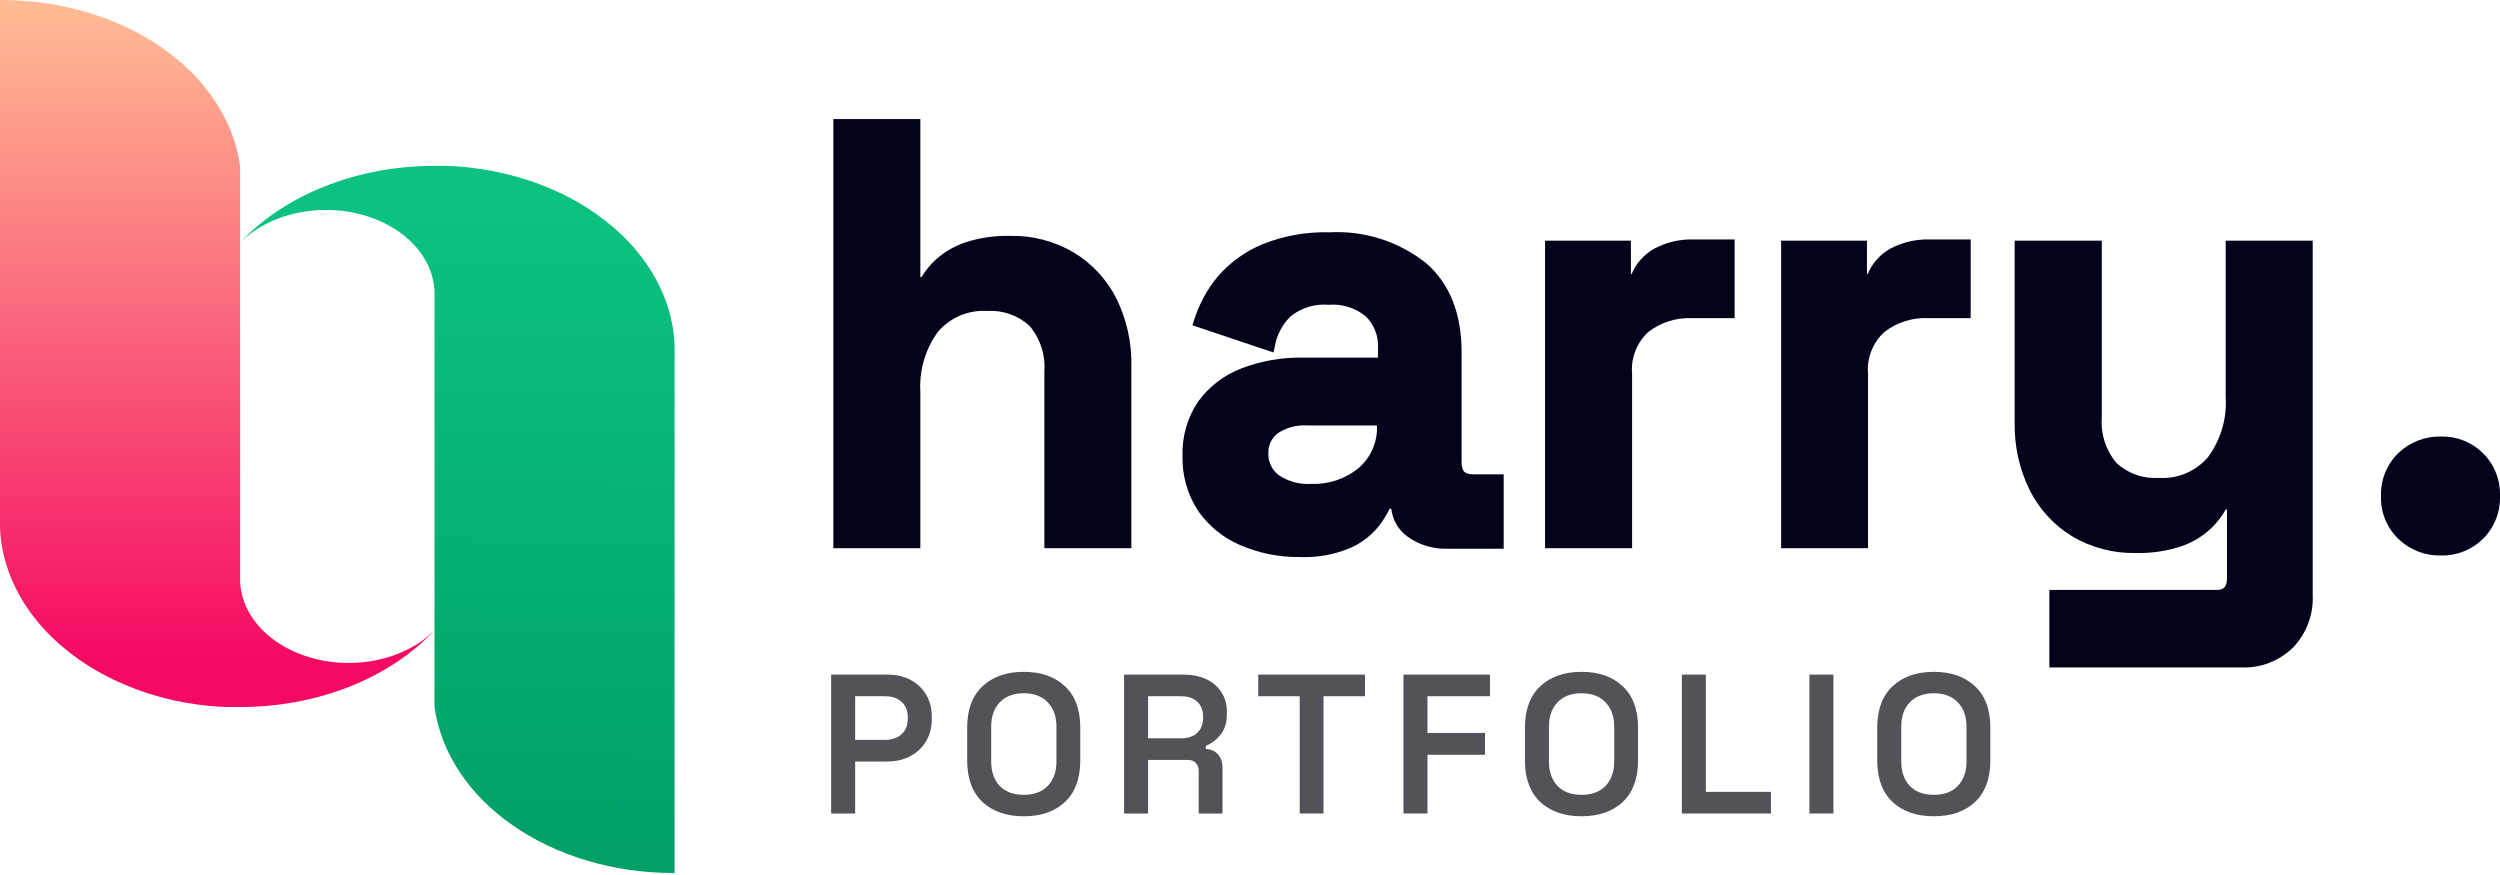
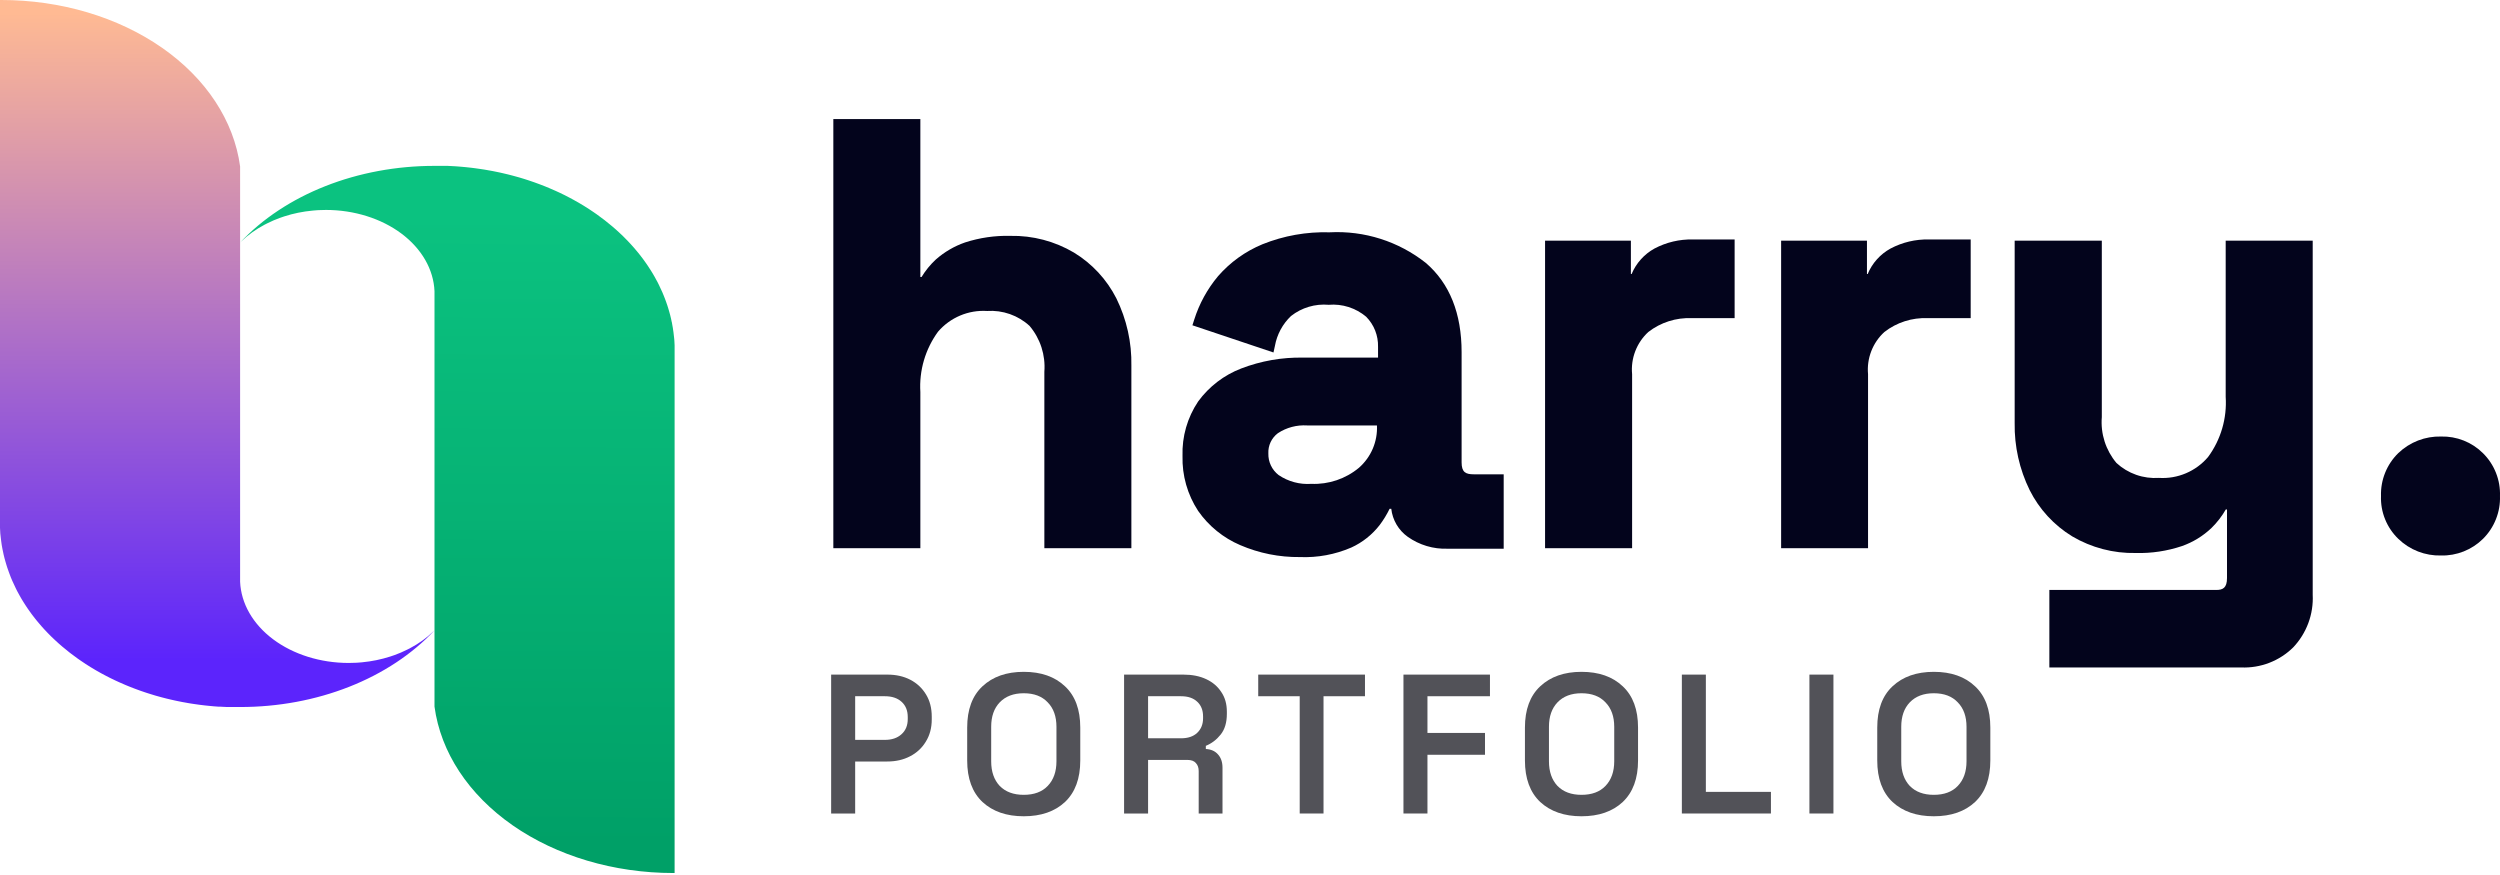
<svg xmlns="http://www.w3.org/2000/svg" width="120" height="42" viewBox="0 0 120 42" fill="none">
  <path d="M32.381 41.905V16.859C32.381 16.762 32.381 16.667 32.381 16.57L32.372 16.402C32.372 16.327 32.361 16.251 32.353 16.178C32.346 16.105 32.338 16.028 32.327 15.954C32.317 15.88 32.307 15.808 32.296 15.737C32.284 15.665 32.274 15.609 32.261 15.544C32.261 15.51 32.248 15.476 32.24 15.442C32.233 15.408 32.22 15.341 32.209 15.292C32.197 15.243 32.181 15.18 32.167 15.119C32.152 15.059 32.139 15.013 32.123 14.96C32.107 14.908 32.093 14.848 32.075 14.797C32.058 14.745 32.049 14.713 32.035 14.669C32.02 14.625 31.996 14.549 31.973 14.489C31.949 14.428 31.936 14.388 31.917 14.337C31.899 14.287 31.88 14.238 31.858 14.187C31.836 14.137 31.815 14.075 31.79 14.024C31.739 13.905 31.684 13.787 31.626 13.672L31.557 13.533C31.544 13.509 31.532 13.485 31.517 13.462C31.49 13.407 31.46 13.35 31.429 13.299C31.399 13.247 31.367 13.187 31.335 13.136C31.303 13.086 31.276 13.039 31.247 12.993C31.218 12.947 31.193 12.906 31.164 12.865C31.135 12.824 31.129 12.808 31.11 12.781L31.047 12.687C31.018 12.644 30.989 12.602 30.958 12.561C30.928 12.521 30.89 12.464 30.854 12.417C30.818 12.37 30.793 12.336 30.761 12.296C30.747 12.277 30.732 12.257 30.716 12.238L30.637 12.138C30.603 12.096 30.569 12.054 30.532 12.012C30.496 11.971 30.442 11.9 30.395 11.852C30.347 11.804 30.309 11.756 30.266 11.709C30.222 11.662 30.206 11.644 30.176 11.612C30.145 11.581 30.116 11.549 30.085 11.518C29.969 11.396 29.846 11.276 29.718 11.159C29.667 11.11 29.617 11.065 29.564 11.018C29.512 10.973 29.447 10.914 29.386 10.864C29.152 10.665 28.905 10.473 28.647 10.29C28.604 10.259 28.561 10.23 28.517 10.2C28.201 9.981 27.869 9.777 27.523 9.588L27.354 9.497C27.196 9.413 27.035 9.331 26.87 9.254C26.797 9.22 26.725 9.187 26.654 9.155C26.554 9.109 26.453 9.064 26.35 9.023C26.289 8.997 26.229 8.971 26.169 8.948C26.108 8.924 26.003 8.883 25.921 8.852C25.838 8.82 25.753 8.789 25.669 8.759C25.585 8.728 25.524 8.708 25.454 8.685L25.34 8.647L25.157 8.588C25.076 8.562 24.995 8.539 24.912 8.514C24.83 8.49 24.767 8.473 24.691 8.453L24.56 8.418C24.504 8.402 24.447 8.388 24.389 8.374C24.331 8.361 24.244 8.341 24.178 8.324C24.111 8.307 24.058 8.295 23.997 8.282L23.884 8.259C23.84 8.249 23.797 8.241 23.752 8.232C23.707 8.223 23.666 8.214 23.622 8.206C23.577 8.198 23.5 8.183 23.439 8.174C23.412 8.168 23.385 8.163 23.358 8.159L23.222 8.136C23.159 8.126 23.096 8.115 23.033 8.108C22.971 8.1 22.888 8.085 22.809 8.076C22.729 8.067 22.671 8.057 22.603 8.05L22.555 8.045C22.486 8.036 22.41 8.029 22.342 8.022L22.11 8.001C22.039 7.994 21.965 7.989 21.893 7.984L21.815 7.979L21.641 7.97C21.589 7.97 21.537 7.963 21.485 7.962H21.45C21.405 7.962 21.357 7.962 21.305 7.962H21.235H21.125H20.96H20.856C19.035 7.961 17.24 8.294 15.618 8.934C13.996 9.574 12.593 10.502 11.525 11.643C11.544 11.625 11.563 11.608 11.58 11.59C11.902 11.278 12.282 11.005 12.709 10.78C12.752 10.756 12.796 10.734 12.841 10.714C13.033 10.617 13.234 10.531 13.442 10.456L13.654 10.384C14.085 10.245 14.54 10.152 15.004 10.109L15.189 10.093L15.311 10.086C15.423 10.086 15.534 10.077 15.649 10.077C17.001 10.079 18.3 10.486 19.271 11.213C20.242 11.941 20.811 12.931 20.856 13.976C20.856 14.02 20.856 14.064 20.856 14.107C20.856 14.149 20.856 14.194 20.856 14.238V33.916C21.152 36.108 22.487 38.137 24.604 39.613C26.721 41.088 29.469 41.904 32.319 41.905H32.381Z" fill="url(#paint0_linear_587_146)" />
  <path d="M0 0V25.045C0 25.143 0 25.238 0 25.334L0.009 25.503C0.009 25.578 0.02 25.654 0.028 25.727C0.035 25.799 0.043 25.877 0.054 25.951C0.064 26.025 0.074 26.096 0.084 26.168L0.119 26.361L0.141 26.463C0.151 26.513 0.161 26.564 0.172 26.613C0.184 26.662 0.2 26.725 0.214 26.785C0.229 26.846 0.242 26.892 0.258 26.945C0.274 26.997 0.288 27.057 0.306 27.108C0.323 27.16 0.332 27.192 0.346 27.236C0.361 27.28 0.385 27.356 0.409 27.416C0.432 27.477 0.443 27.517 0.464 27.567C0.484 27.618 0.501 27.667 0.522 27.718C0.542 27.768 0.566 27.83 0.591 27.881C0.642 28 0.697 28.118 0.755 28.233L0.824 28.372C0.837 28.395 0.849 28.42 0.863 28.443C0.891 28.497 0.921 28.555 0.952 28.606C0.982 28.658 1.014 28.718 1.046 28.769C1.078 28.819 1.104 28.866 1.134 28.912C1.165 28.958 1.188 28.998 1.216 29.04C1.243 29.081 1.252 29.097 1.271 29.124L1.334 29.218C1.363 29.261 1.392 29.303 1.423 29.343C1.453 29.384 1.491 29.441 1.527 29.488C1.563 29.535 1.588 29.569 1.62 29.609C1.634 29.628 1.649 29.648 1.665 29.667L1.744 29.767C1.778 29.808 1.812 29.851 1.849 29.892C1.885 29.934 1.939 30.005 1.986 30.053L2.114 30.196L2.205 30.292C2.234 30.324 2.264 30.356 2.295 30.387C2.412 30.509 2.534 30.629 2.663 30.746C2.714 30.794 2.764 30.84 2.816 30.886C2.869 30.932 2.934 30.991 2.995 31.041C3.228 31.24 3.476 31.432 3.734 31.615C3.777 31.646 3.819 31.675 3.864 31.705C4.18 31.924 4.511 32.128 4.856 32.317L5.027 32.408C5.185 32.492 5.346 32.574 5.511 32.651C5.584 32.685 5.656 32.718 5.727 32.75C5.827 32.795 5.927 32.84 6.03 32.882C6.091 32.908 6.152 32.933 6.213 32.957C6.273 32.98 6.378 33.022 6.46 33.053C6.543 33.085 6.628 33.116 6.712 33.146C6.796 33.176 6.857 33.197 6.927 33.22L7.041 33.258C7.101 33.278 7.163 33.297 7.224 33.316C7.285 33.336 7.386 33.366 7.469 33.391C7.551 33.415 7.614 33.432 7.69 33.452L7.821 33.487C7.877 33.502 7.934 33.517 7.992 33.531C8.05 33.544 8.137 33.564 8.203 33.581C8.27 33.598 8.323 33.61 8.384 33.622L8.497 33.646C8.541 33.656 8.584 33.664 8.629 33.673C8.674 33.682 8.715 33.691 8.76 33.699C8.804 33.706 8.881 33.722 8.942 33.731C8.969 33.737 8.996 33.742 9.023 33.746L9.159 33.769C9.222 33.779 9.285 33.789 9.348 33.797C9.41 33.805 9.493 33.82 9.572 33.829C9.652 33.837 9.71 33.848 9.778 33.854L9.826 33.86C9.895 33.869 9.971 33.876 10.039 33.882L10.271 33.904C10.342 33.91 10.415 33.916 10.488 33.92H10.566L10.74 33.929C10.792 33.929 10.844 33.936 10.896 33.937H10.931C10.976 33.937 11.024 33.937 11.076 33.937H11.146H11.254H11.421H11.525C13.346 33.938 15.141 33.605 16.763 32.965C18.385 32.326 19.788 31.397 20.856 30.257L20.799 30.309C20.479 30.622 20.099 30.895 19.672 31.119C19.628 31.143 19.585 31.165 19.54 31.185C19.348 31.282 19.147 31.368 18.939 31.443L18.727 31.515C18.296 31.654 17.841 31.747 17.377 31.791L17.192 31.806L17.07 31.813C16.958 31.813 16.847 31.822 16.732 31.822C15.38 31.821 14.081 31.413 13.11 30.686C12.139 29.959 11.57 28.968 11.525 27.923C11.525 27.879 11.525 27.835 11.525 27.793C11.525 27.75 11.525 27.705 11.525 27.662V7.989C11.229 5.797 9.894 3.767 7.777 2.292C5.66 0.817 2.912 0 0.062 0H0Z" fill="url(#paint1_linear_587_146)" />
  <path d="M39.895 39.048V32.381H42.591C43.01 32.381 43.378 32.464 43.696 32.629C44.013 32.794 44.264 33.029 44.448 33.333C44.632 33.632 44.724 33.987 44.724 34.4V34.533C44.724 34.94 44.629 35.295 44.438 35.6C44.254 35.905 44 36.14 43.676 36.305C43.359 36.47 42.997 36.552 42.591 36.552H41.048V39.048H39.895ZM41.048 35.514H42.477C42.807 35.514 43.07 35.425 43.267 35.248C43.47 35.07 43.572 34.825 43.572 34.514V34.419C43.572 34.108 43.473 33.864 43.276 33.686C43.08 33.508 42.813 33.419 42.477 33.419H41.048V35.514Z" fill="#525258" />
  <path d="M49.139 39.181C48.313 39.181 47.653 38.952 47.158 38.495C46.669 38.032 46.425 37.368 46.425 36.505V34.924C46.425 34.06 46.669 33.4 47.158 32.943C47.653 32.479 48.313 32.248 49.139 32.248C49.971 32.248 50.631 32.479 51.12 32.943C51.609 33.4 51.853 34.06 51.853 34.924V36.505C51.853 37.368 51.609 38.032 51.12 38.495C50.631 38.952 49.971 39.181 49.139 39.181ZM49.139 38.152C49.634 38.152 50.018 38.01 50.291 37.724C50.571 37.432 50.71 37.038 50.71 36.543V34.886C50.71 34.391 50.571 34 50.291 33.714C50.018 33.422 49.634 33.276 49.139 33.276C48.65 33.276 48.266 33.422 47.986 33.714C47.713 34 47.577 34.391 47.577 34.886V36.543C47.577 37.038 47.713 37.432 47.986 37.724C48.266 38.01 48.65 38.152 49.139 38.152Z" fill="#525258" />
  <path d="M53.956 39.048V32.381H56.804C57.223 32.381 57.588 32.454 57.899 32.6C58.21 32.746 58.451 32.952 58.623 33.219C58.801 33.479 58.889 33.794 58.889 34.162V34.267C58.889 34.679 58.791 35.01 58.594 35.257C58.397 35.505 58.159 35.686 57.88 35.8V35.952C58.128 35.965 58.321 36.051 58.461 36.209C58.607 36.368 58.68 36.581 58.68 36.848V39.048H57.537V37.01C57.537 36.851 57.493 36.724 57.404 36.629C57.321 36.527 57.185 36.476 56.994 36.476H55.108V39.048H53.956ZM55.108 35.438H56.69C57.02 35.438 57.277 35.352 57.461 35.181C57.651 35.003 57.747 34.768 57.747 34.476V34.391C57.747 34.092 57.655 33.857 57.47 33.686C57.286 33.508 57.026 33.419 56.69 33.419H55.108V35.438Z" fill="#525258" />
  <path d="M62.386 39.048V33.419H60.395V32.381H65.519V33.419H63.529V39.048H62.386Z" fill="#525258" />
  <path d="M67.366 39.048V32.381H71.518V33.419H68.518V35.181H71.28V36.229H68.518V39.048H67.366Z" fill="#525258" />
  <path d="M75.911 39.181C75.086 39.181 74.426 38.952 73.93 38.495C73.442 38.032 73.197 37.368 73.197 36.505V34.924C73.197 34.06 73.442 33.4 73.93 32.943C74.426 32.479 75.086 32.248 75.911 32.248C76.743 32.248 77.403 32.479 77.892 32.943C78.381 33.4 78.626 34.06 78.626 34.924V36.505C78.626 37.368 78.381 38.032 77.892 38.495C77.403 38.952 76.743 39.181 75.911 39.181ZM75.911 38.152C76.407 38.152 76.791 38.01 77.064 37.724C77.343 37.432 77.483 37.038 77.483 36.543V34.886C77.483 34.391 77.343 34 77.064 33.714C76.791 33.422 76.407 33.276 75.911 33.276C75.422 33.276 75.038 33.422 74.759 33.714C74.486 34 74.35 34.391 74.35 34.886V36.543C74.35 37.038 74.486 37.432 74.759 37.724C75.038 38.01 75.422 38.152 75.911 38.152Z" fill="#525258" />
  <path d="M80.729 39.048V32.381H81.881V38.01H85.005V39.048H80.729Z" fill="#525258" />
  <path d="M86.852 39.048V32.381H88.005V39.048H86.852Z" fill="#525258" />
  <path d="M92.822 39.181C91.996 39.181 91.336 38.952 90.841 38.495C90.352 38.032 90.108 37.368 90.108 36.505V34.924C90.108 34.06 90.352 33.4 90.841 32.943C91.336 32.479 91.996 32.248 92.822 32.248C93.653 32.248 94.314 32.479 94.803 32.943C95.292 33.4 95.536 34.06 95.536 34.924V36.505C95.536 37.368 95.292 38.032 94.803 38.495C94.314 38.952 93.653 39.181 92.822 39.181ZM92.822 38.152C93.317 38.152 93.701 38.01 93.974 37.724C94.254 37.432 94.393 37.038 94.393 36.543V34.886C94.393 34.391 94.254 34 93.974 33.714C93.701 33.422 93.317 33.276 92.822 33.276C92.333 33.276 91.949 33.422 91.669 33.714C91.396 34 91.26 34.391 91.26 34.886V36.543C91.26 37.038 91.396 37.432 91.669 37.724C91.949 38.01 92.333 38.152 92.822 38.152Z" fill="#525258" />
  <path d="M51.548 12.123C50.626 11.578 49.569 11.3 48.498 11.322C47.76 11.303 47.025 11.41 46.323 11.637C45.807 11.816 45.331 12.094 44.921 12.455C44.654 12.702 44.423 12.986 44.235 13.296H44.177V5.714H40V26.315H44.177V18.819C44.114 17.784 44.414 16.76 45.024 15.923C45.313 15.586 45.676 15.32 46.086 15.147C46.495 14.974 46.939 14.899 47.382 14.927C47.752 14.902 48.124 14.953 48.474 15.076C48.824 15.199 49.146 15.392 49.419 15.643C49.937 16.255 50.191 17.047 50.129 17.846V26.315H54.306V17.56C54.328 16.438 54.08 15.328 53.585 14.321C53.124 13.413 52.418 12.652 51.548 12.123Z" fill="#03041C" />
  <path d="M70.157 22.195V16.902C70.157 15.048 69.585 13.606 68.441 12.621C67.131 11.586 65.49 11.063 63.823 11.151C62.721 11.118 61.624 11.312 60.601 11.723C59.78 12.062 59.049 12.587 58.466 13.257C57.952 13.871 57.563 14.581 57.322 15.345L57.236 15.614L61.127 16.919L61.196 16.604C61.294 16.055 61.565 15.552 61.969 15.168C62.481 14.766 63.128 14.573 63.777 14.63C64.428 14.575 65.074 14.781 65.574 15.202C65.762 15.392 65.91 15.619 66.008 15.867C66.106 16.116 66.153 16.383 66.146 16.65V17.165H62.541C61.53 17.147 60.526 17.324 59.582 17.686C58.754 18.003 58.034 18.554 57.511 19.271C56.993 20.043 56.731 20.957 56.761 21.886C56.736 22.821 56.997 23.742 57.511 24.524C58.017 25.25 58.717 25.819 59.531 26.166C60.434 26.555 61.409 26.75 62.392 26.739C63.24 26.774 64.085 26.618 64.864 26.281C65.399 26.036 65.866 25.665 66.226 25.199C66.409 24.956 66.568 24.695 66.701 24.421H66.781C66.811 24.688 66.897 24.946 67.033 25.178C67.169 25.409 67.352 25.61 67.571 25.766C68.13 26.162 68.803 26.363 69.488 26.338H72.177V22.767H70.747C70.352 22.767 70.157 22.67 70.157 22.195ZM66.094 20.421C66.112 20.803 66.043 21.183 65.894 21.535C65.744 21.887 65.517 22.2 65.23 22.453C64.59 22.985 63.774 23.26 62.941 23.225C62.386 23.264 61.834 23.115 61.373 22.802C61.215 22.68 61.088 22.523 61.003 22.343C60.917 22.163 60.876 21.965 60.881 21.766C60.872 21.579 60.909 21.392 60.989 21.222C61.069 21.053 61.189 20.905 61.339 20.793C61.754 20.52 62.246 20.39 62.741 20.421H66.094Z" fill="#03041C" />
  <path d="M79.416 11.929C78.922 12.201 78.535 12.633 78.318 13.153H78.283V11.551H74.163V26.315H78.341V17.96C78.306 17.586 78.358 17.208 78.493 16.857C78.628 16.505 78.842 16.19 79.119 15.935C79.713 15.475 80.451 15.24 81.202 15.271H83.262V11.494H81.259C80.618 11.479 79.983 11.629 79.416 11.929Z" fill="#03041C" />
  <path d="M90.747 11.929C90.252 12.2 89.865 12.632 89.649 13.153H89.614V11.551H85.494V26.315H89.666V17.96C89.632 17.585 89.685 17.207 89.821 16.856C89.957 16.505 90.172 16.189 90.45 15.935C91.042 15.476 91.778 15.24 92.527 15.271H94.593V11.494H92.59C91.949 11.479 91.314 11.629 90.747 11.929Z" fill="#03041C" />
  <path d="M106.833 19.048C106.9 20.081 106.6 21.104 105.986 21.938C105.698 22.276 105.335 22.543 104.925 22.717C104.516 22.891 104.072 22.967 103.628 22.939C103.258 22.964 102.886 22.914 102.536 22.791C102.186 22.668 101.864 22.475 101.591 22.224C101.075 21.611 100.822 20.819 100.887 20.02V11.551H96.704V20.307C96.686 21.422 96.933 22.526 97.425 23.528C97.884 24.442 98.59 25.209 99.462 25.743C100.386 26.289 101.445 26.567 102.518 26.544C103.27 26.564 104.02 26.451 104.733 26.212C105.262 26.026 105.746 25.729 106.152 25.342C106.42 25.08 106.651 24.781 106.838 24.455H106.896V27.746C106.896 28.221 106.695 28.318 106.381 28.318H98.369V32.038H107.577C108.036 32.057 108.495 31.981 108.924 31.816C109.353 31.651 109.744 31.399 110.072 31.076C110.391 30.74 110.638 30.342 110.8 29.908C110.961 29.473 111.033 29.01 111.01 28.547V11.551H106.833V19.048Z" fill="#03041C" />
  <path d="M119.183 21.753C118.919 21.49 118.604 21.284 118.259 21.147C117.913 21.009 117.543 20.944 117.17 20.953C116.793 20.944 116.418 21.009 116.066 21.145C115.714 21.282 115.393 21.486 115.12 21.747C114.846 22.014 114.63 22.336 114.487 22.691C114.344 23.045 114.276 23.426 114.288 23.809C114.274 24.191 114.341 24.571 114.485 24.925C114.628 25.28 114.845 25.6 115.12 25.865C115.391 26.128 115.713 26.334 116.065 26.471C116.417 26.608 116.793 26.674 117.17 26.664C117.542 26.673 117.912 26.606 118.258 26.469C118.604 26.331 118.918 26.126 119.183 25.865C119.453 25.597 119.665 25.276 119.805 24.922C119.946 24.568 120.012 24.189 119.999 23.809C120.012 23.428 119.947 23.049 119.806 22.695C119.666 22.341 119.454 22.02 119.183 21.753Z" fill="#03041C" />
  <defs>
    <linearGradient id="paint0_linear_587_146" x1="21.869" y1="40.544" x2="21.979" y2="10.355" gradientUnits="userSpaceOnUse">
      <stop stop-color="#00A067" />
      <stop offset="1" stop-color="#0BC280" />
    </linearGradient>
    <linearGradient id="paint1_linear_587_146" x1="10.428" y1="0.599" x2="10.428" y2="31.676" gradientUnits="userSpaceOnUse">
      <stop stop-color="#FFBA93" />
-       <stop offset="1" stop-color="#F50963" />
+       <stop offset="1" stop-color="#5C24FC" />
    </linearGradient>
  </defs>
</svg>
